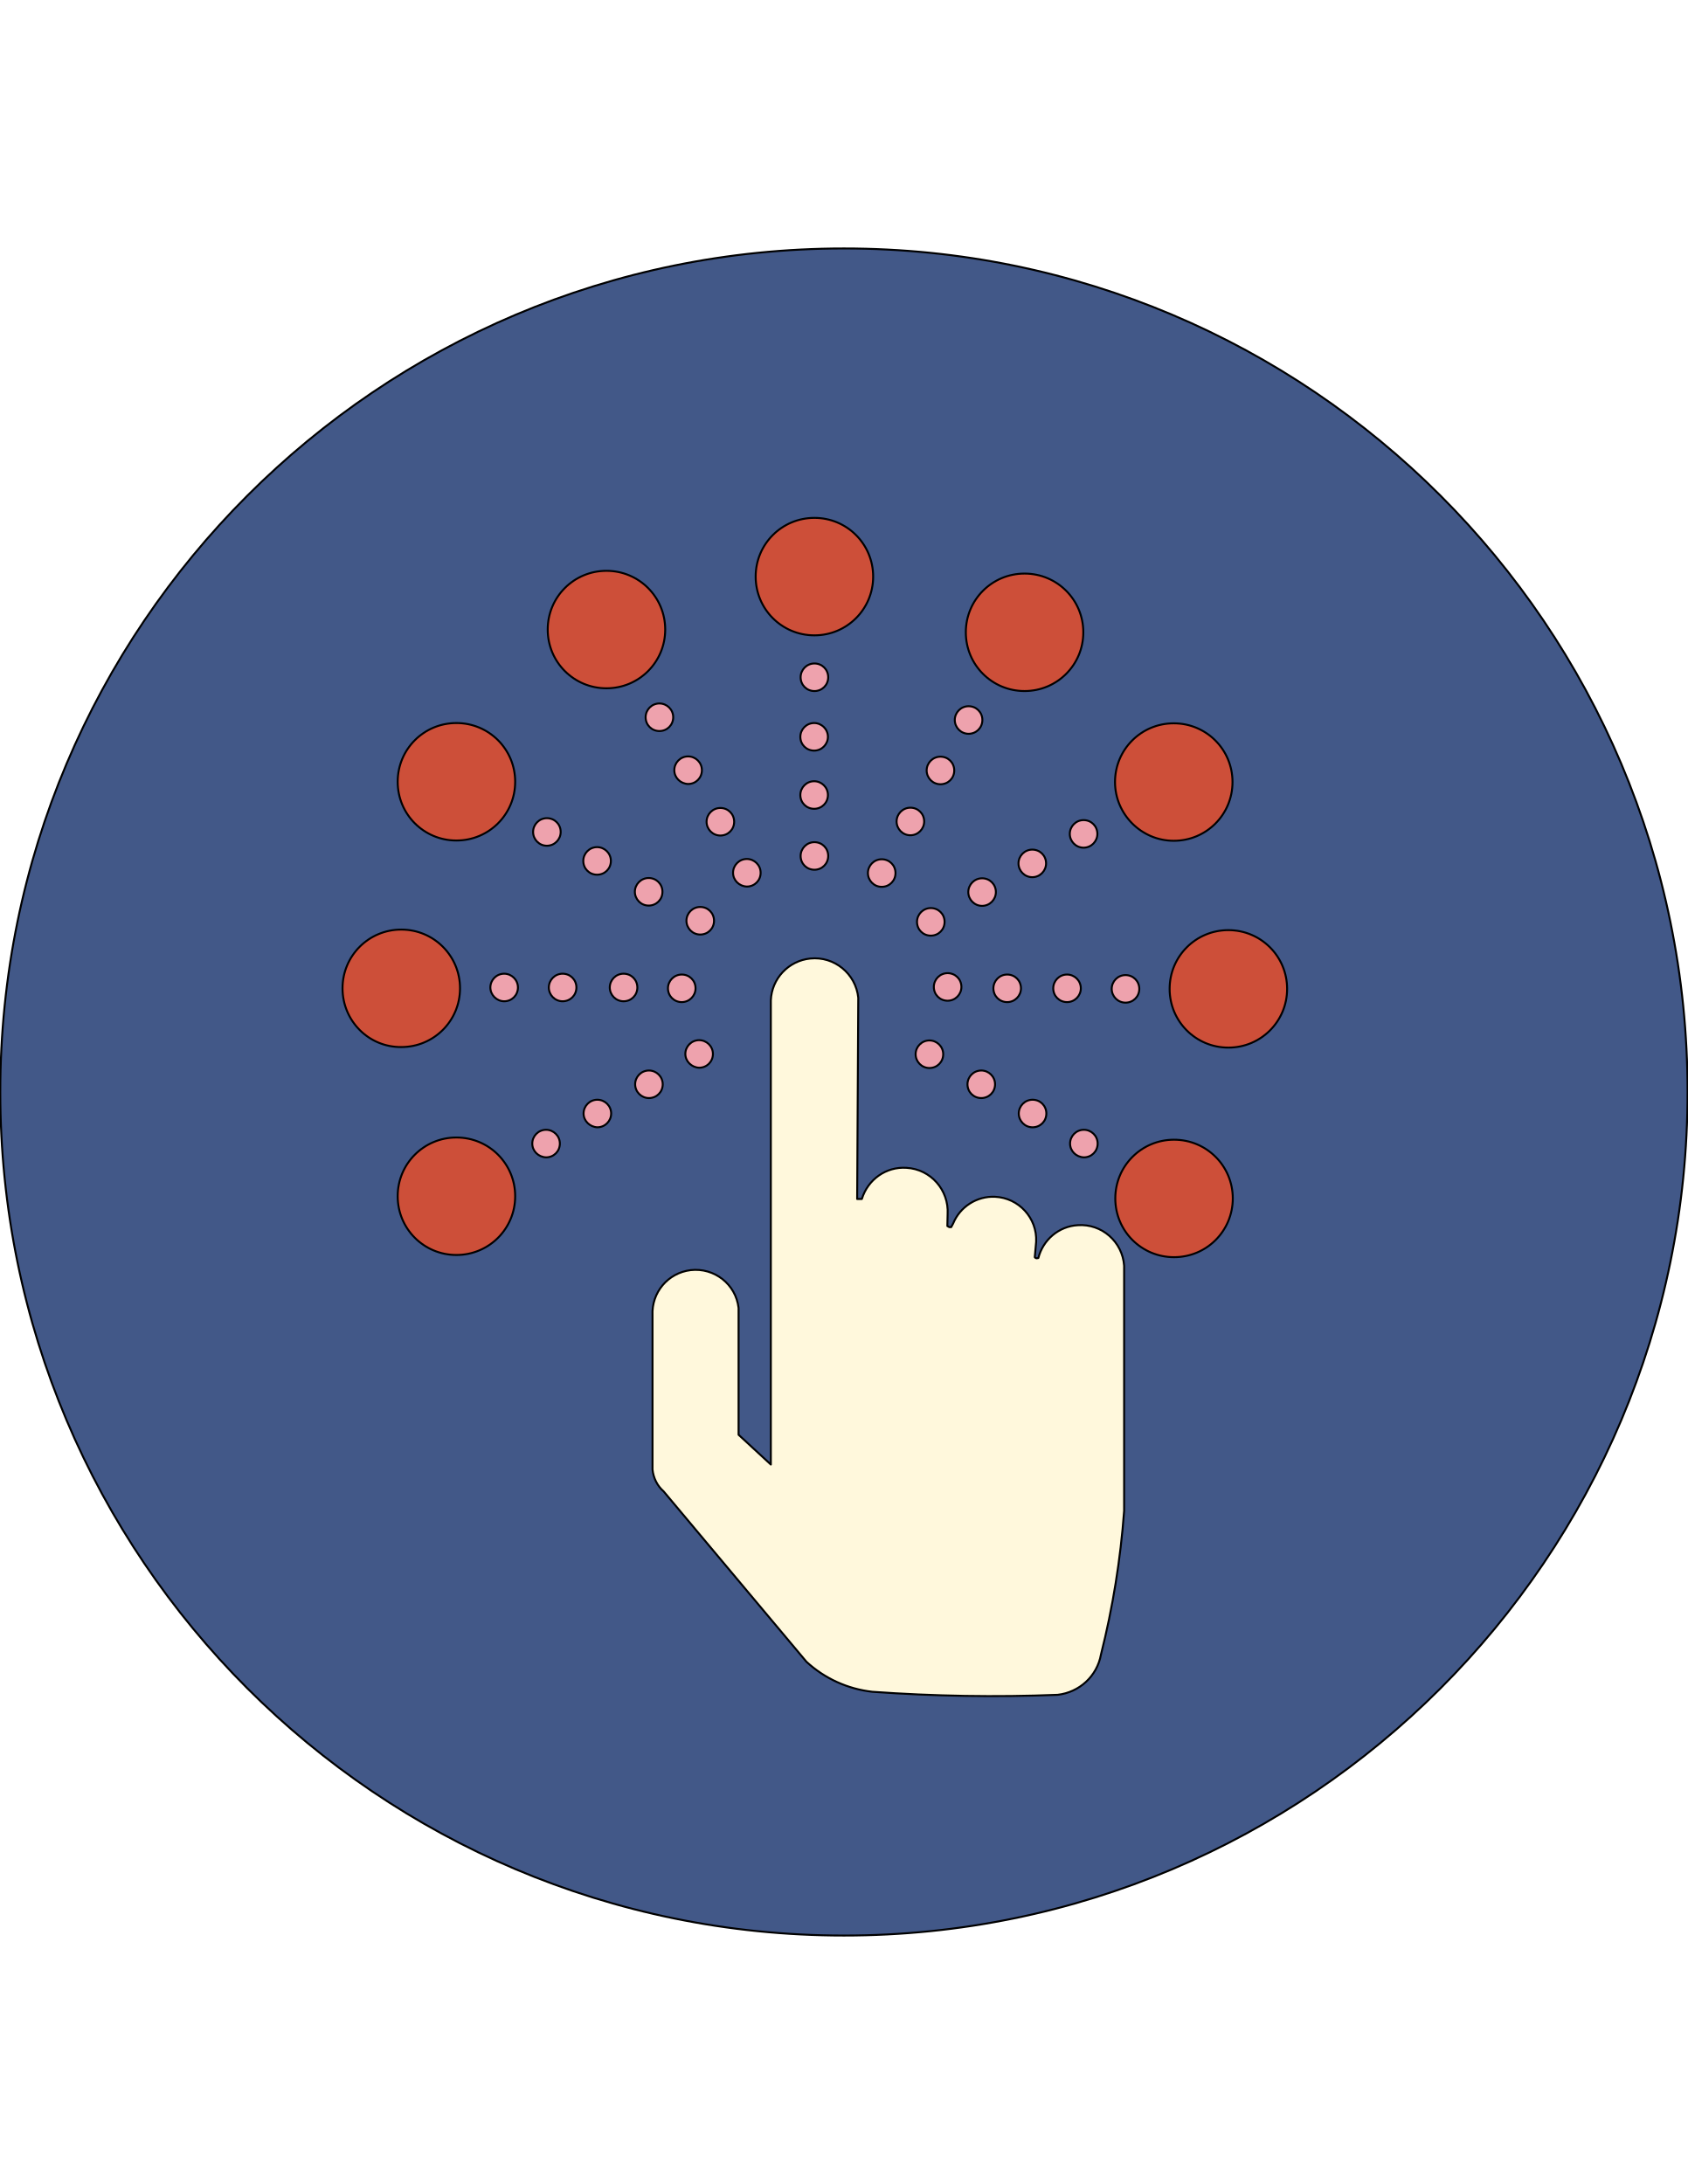
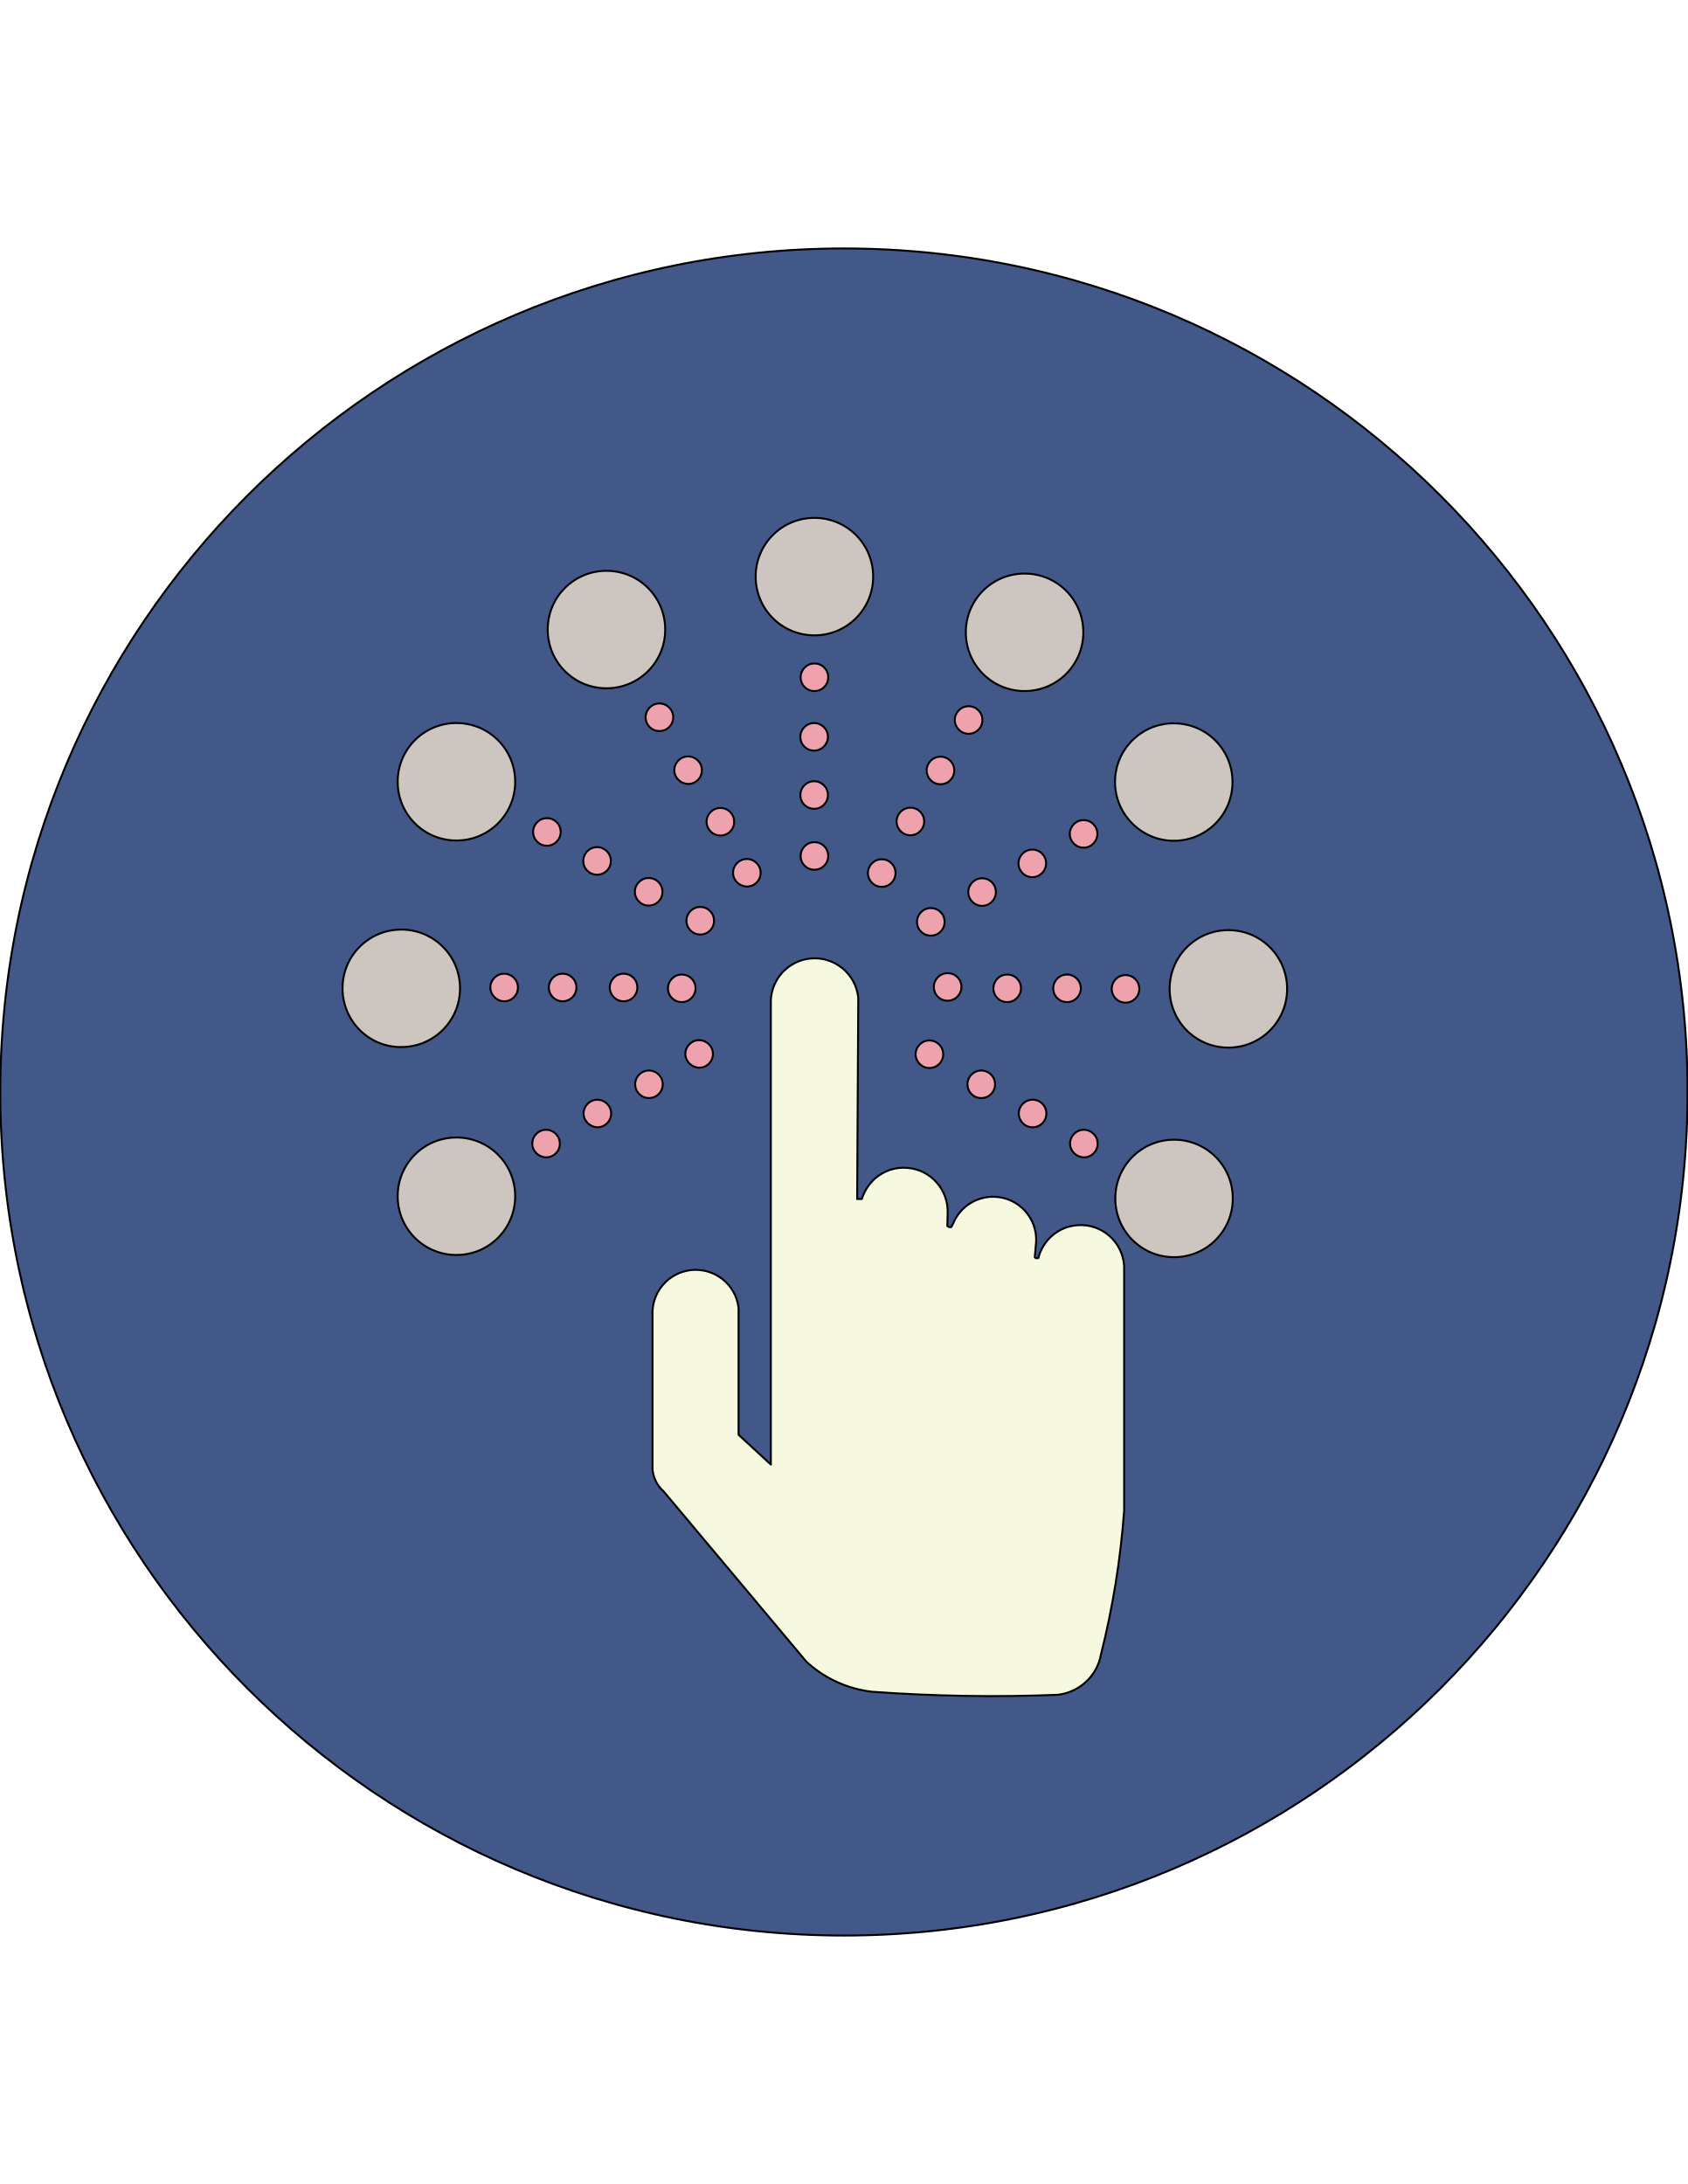
<svg xmlns="http://www.w3.org/2000/svg" version="1.1" x="0px" y="0px" viewBox="0 0 612 792" style="enable-background:new 0 0 612 792;" xml:space="preserve">
  <style type="text/css">
	.st0{fill:none;stroke:#000000;stroke-width:0.709;stroke-linecap:round;stroke-linejoin:round;stroke-miterlimit:10;}
	.fundo{fill: #425888;}
- 	.mao{fill: #FFF8DC;}
+ 	.mao{fill: #F7F8E0;}
	.circ-peq{fill:#EEA2AD;}
- 	.circ-medio{fill:#CD4F39;}
+ 	.circ-medio{fill:#CDC5BF;}


</style>
  <g id="Circulo_Grande">
    <g id="CIRCLE_45_">
      <path class="st0 fundo" d="M0.1,396C0.1,227.1,137.1,90.1,306,90.1S611.9,227.1,611.9,396S474.9,701.9,306,701.9S0.1,564.9,0.1,396    L0.1,396z" />
    </g>
  </g>
  <g id="Circulo_medio_1">
    <g id="CIRCLE">
      <path class="st0 circ-medio" d="M144.2,433.8c0-11.8,9.5-21.3,21.3-21.3c11.8,0,21.3,9.5,21.3,21.3s-9.5,21.3-21.3,21.3    C153.7,455.1,144.2,445.6,144.2,433.8L144.2,433.8z">
        <set id="m_show" attributeName="visibility" attributeType="CSS" to="visible" begin="0s; show4.end" dur=".2s" fill="freeze" />
        <set id="m_hide" attributeName="visibility" attributeType="CSS" to="hidden" begin="hide4.end" dur=".2s" fill="freeze" />
      </path>
    </g>
  </g>
  <g id="Circulo_medio_2">
    <g id="CIRCLE_1_">
      <path class="st0 circ-medio" d="M124.2,358.4c0-11.8,9.5-21.3,21.3-21.3c11.8,0,21.3,9.5,21.3,21.3c0,11.8-9.5,21.3-21.3,21.3    C133.7,379.8,124.2,370.2,124.2,358.4L124.2,358.4z">
        <set id="m_show" attributeName="visibility" attributeType="CSS" to="visible" begin="0s; show4.end" dur=".2s" fill="freeze" />
        <set id="m_hide" attributeName="visibility" attributeType="CSS" to="hidden" begin="hide4.end" dur=".2s" fill="freeze" />
      </path>
    </g>
  </g>
  <g id="Circulo_medio_3">
    <g id="CIRCLE_2_">
      <path class="st0 circ-medio" d="M144.2,283.5c0-11.8,9.5-21.3,21.3-21.3c11.8,0,21.3,9.5,21.3,21.3c0,11.8-9.5,21.3-21.3,21.3    C153.7,304.8,144.2,295.3,144.2,283.5L144.2,283.5z">
        <set id="m_show" attributeName="visibility" attributeType="CSS" to="visible" begin="0s; show4.end" dur=".2s" fill="freeze" />
        <set id="m_hide" attributeName="visibility" attributeType="CSS" to="hidden" begin="hide4.end" dur=".2s" fill="freeze" />
      </path>
    </g>
  </g>
  <g id="Circulo_medio_4">
    <g id="CIRCLE_3_">
      <path class="st0 circ-medio" d="M198.6,228.3c0-11.8,9.5-21.3,21.3-21.3s21.3,9.5,21.3,21.3c0,11.8-9.5,21.3-21.3,21.3    S198.6,240.1,198.6,228.3L198.6,228.3z">
        <set id="m_show" attributeName="visibility" attributeType="CSS" to="visible" begin="0s; show4.end" dur=".2s" fill="freeze" />
        <set id="m_hide" attributeName="visibility" attributeType="CSS" to="hidden" begin="hide4.end" dur=".2s" fill="freeze" />
      </path>
    </g>
  </g>
  <g id="Circulo_medio_5">
    <g id="CIRCLE_4_">
      <path class="st0 circ-medio" d="M274,209.1c0-11.8,9.5-21.3,21.3-21.3c11.8,0,21.3,9.5,21.3,21.3s-9.5,21.3-21.3,21.3    C283.5,230.4,274,220.9,274,209.1L274,209.1z">
        <set id="m_show" attributeName="visibility" attributeType="CSS" to="visible" begin="0s; show4.end" dur=".2s" fill="freeze" />
        <set id="m_hide" attributeName="visibility" attributeType="CSS" to="hidden" begin="hide4.end" dur=".2s" fill="freeze" />
      </path>
    </g>
  </g>
  <g id="Circulo_medio_6">
    <g id="CIRCLE_5_">
      <path class="st0 circ-medio" d="M350.2,229.3c0-11.8,9.5-21.3,21.3-21.3c11.8,0,21.3,9.5,21.3,21.3s-9.5,21.3-21.3,21.3    C359.7,250.6,350.2,241.1,350.2,229.3L350.2,229.3z">
        <set id="m_show" attributeName="visibility" attributeType="CSS" to="visible" begin="0s; show4.end" dur=".2s" fill="freeze" />
        <set id="m_hide" attributeName="visibility" attributeType="CSS" to="hidden" begin="hide4.end" dur=".2s" fill="freeze" />
      </path>
    </g>
  </g>
  <g id="Circulo_medio_7">
    <g id="CIRCLE_6_">
      <path class="st0 circ-medio" d="M404.3,283.6c0-11.8,9.5-21.3,21.3-21.3c11.8,0,21.3,9.5,21.3,21.3c0,11.8-9.5,21.3-21.3,21.3    C413.9,304.9,404.3,295.3,404.3,283.6L404.3,283.6z">
        <set id="m_show" attributeName="visibility" attributeType="CSS" to="visible" begin="0s; show4.end" dur=".2s" fill="freeze" />
        <set id="m_hide" attributeName="visibility" attributeType="CSS" to="hidden" begin="hide4.end" dur=".2s" fill="freeze" />
      </path>
    </g>
  </g>
  <g id="Circulo_medio_8">
    <g id="CIRCLE_7_">
      <path class="st0 circ-medio" d="M424.1,358.6c0-11.8,9.5-21.3,21.3-21.3s21.3,9.5,21.3,21.3c0,11.8-9.5,21.3-21.3,21.3    S424.1,370.4,424.1,358.6L424.1,358.6z">
        <set id="m_show" attributeName="visibility" attributeType="CSS" to="visible" begin="0s; show4.end" dur=".2s" fill="freeze" />
        <set id="m_hide" attributeName="visibility" attributeType="CSS" to="hidden" begin="hide4.end" dur=".2s" fill="freeze" />
      </path>
    </g>
  </g>
  <g id="Circulo_medio_9">
    <g id="CIRCLE_8_">
      <path class="st0 circ-medio" d="M404.4,434.6c0-11.8,9.5-21.3,21.3-21.3c11.8,0,21.3,9.5,21.3,21.3c0,11.8-9.5,21.3-21.3,21.3    C413.9,455.9,404.4,446.4,404.4,434.6L404.4,434.6z">
        <set id="m_show" attributeName="visibility" attributeType="CSS" to="visible" begin="0s; show4.end" dur=".2s" fill="freeze" />
        <set id="m_hide" attributeName="visibility" attributeType="CSS" to="hidden" begin="hide4.end" dur=".2s" fill="freeze" />
      </path>
    </g>
  </g>
  <g id="Circulo_peq_1">
    <g id="CIRCLE_9_">
      <path class="st0 circ-peq" d="M193,414.7c0-2.7,2.2-5,5-5c2.7,0,5,2.2,5,5s-2.2,5-5,5C195.2,419.6,193,417.4,193,414.7L193,414.7z">
        <set id="show4" attributeName="visibility" attributeType="CSS" to="visible" begin="0s; show3.end" dur=".2s" fill="freeze" />
        <set id="hide4" attributeName="visibility" attributeType="CSS" to="hidden" begin="hide3.end" dur=".2s" fill="freeze" />
      </path>
    </g>
  </g>
  <g id="Circulo_peq_2">
    <g id="CIRCLE_10_">
      <path class="st0 circ-peq" d="M211.6,403.8c0-2.7,2.2-5,5-5c2.7,0,5,2.2,5,5c0,2.7-2.2,5-5,5C213.9,408.7,211.6,406.5,211.6,403.8    L211.6,403.8z">
        <set id="show3" attributeName="visibility" attributeType="CSS" to="visible" begin="0s; show2.end" dur=".2s" fill="freeze" />
        <set id="hide3" attributeName="visibility" attributeType="CSS" to="hidden" begin="hide2.end" dur=".2s" fill="freeze" />
      </path>
    </g>
  </g>
  <g id="Circulo_peq_3">
    <g id="CIRCLE_11_">
      <path class="st0 circ-peq" d="M230.3,393.2c0-2.7,2.2-5,5-5c2.7,0,5,2.2,5,5s-2.2,5-5,5C232.6,398.2,230.3,396,230.3,393.2L230.3,393.2z">
        <set id="show2" attributeName="visibility" attributeType="CSS" to="visible" begin="0s; show.end" dur=".2s" fill="freeze" />
        <set id="hide2" attributeName="visibility" attributeType="CSS" to="hidden" begin="hide.end" dur=".2s" fill="freeze" />
      </path>
    </g>
  </g>
  <g id="Circulo_peq_4">
    <g id="CIRCLE_12_">
      <path class="st0 circ-peq" d="M248.5,382.2c0-2.7,2.2-5,5-5c2.7,0,5,2.2,5,5s-2.2,5-5,5C250.8,387.1,248.5,384.9,248.5,382.2L248.5,382.2z">
        <set id="show" attributeName="visibility" attributeType="CSS" to="visible" begin="0s; m_hide.end" dur=".2s" fill="freeze" />
        <set id="hide" attributeName="visibility" attributeType="CSS" to="hidden" begin="m_show.end" dur=".2s" fill="freeze" />
      </path>
    </g>
  </g>
  <g id="Circulo_peq_8">
    <g id="CIRCLE_13_">
      <path class="st0 circ-peq" d="M242.2,358.4c0-2.7,2.2-5,5-5s5,2.2,5,5c0,2.7-2.2,5-5,5S242.2,361.2,242.2,358.4L242.2,358.4z">
        <set id="show" attributeName="visibility" attributeType="CSS" to="visible" begin="0s; m_hide.end" dur=".2s" fill="freeze" />
        <set id="hide" attributeName="visibility" attributeType="CSS" to="hidden" begin="m_show.end" dur=".2s" fill="freeze" />
      </path>
    </g>
  </g>
  <g id="Circulo_peq_7">
    <g id="CIRCLE_14_">
      <path class="st0 circ-peq" d="M221.1,358.1c0-2.7,2.2-5,5-5s5,2.2,5,5s-2.2,5-5,5S221.1,360.8,221.1,358.1L221.1,358.1z">
        <set id="show2" attributeName="visibility" attributeType="CSS" to="visible" begin="0s; show.end" dur=".2s" fill="freeze" />
        <set id="hide2" attributeName="visibility" attributeType="CSS" to="hidden" begin="hide.end" dur=".2s" fill="freeze" />
      </path>
    </g>
  </g>
  <g id="Circulo_peq_6">
    <g id="CIRCLE_15_">
      <path class="st0 circ-peq" d="M199,358.1c0-2.7,2.2-5,5-5s5,2.2,5,5s-2.2,5-5,5S199,360.8,199,358.1L199,358.1z">
        <set id="show3" attributeName="visibility" attributeType="CSS" to="visible" begin="0s; show2.end" dur=".2s" fill="freeze" />
        <set id="hide3" attributeName="visibility" attributeType="CSS" to="hidden" begin="hide2.end" dur=".2s" fill="freeze" />
      </path>
    </g>
  </g>
  <g id="Circulo_peq_5">
    <g id="CIRCLE_16_">
      <path class="st0 circ-peq" d="M177.8,358.1c0-2.7,2.2-5,5-5c2.7,0,5,2.2,5,5s-2.2,5-5,5C180.1,363.1,177.8,360.8,177.8,358.1L177.8,358.1z">
        <set id="show4" attributeName="visibility" attributeType="CSS" to="visible" begin="0s; show3.end" dur=".2s" fill="freeze" />
        <set id="hide4" attributeName="visibility" attributeType="CSS" to="hidden" begin="hide3.end" dur=".2s" fill="freeze" />
      </path>
    </g>
  </g>
  <g id="Circulo_peq_12">
    <g id="CIRCLE_17_">
      <path class="st0 circ-peq" d="M248.9,333.9c0-2.7,2.2-5,5-5s5,2.2,5,5s-2.2,5-5,5S248.9,336.6,248.9,333.9L248.9,333.9z">
        <set id="show" attributeName="visibility" attributeType="CSS" to="visible" begin="0s; m_hide.end" dur=".2s" fill="freeze" />
        <set id="hide" attributeName="visibility" attributeType="CSS" to="hidden" begin="m_show.end" dur=".2s" fill="freeze" />
      </path>
    </g>
  </g>
  <g id="Circulo_peq_11">
    <g id="CIRCLE_18_">
      <path class="st0 circ-peq" d="M230.2,323.4c0-2.7,2.2-5,5-5s5,2.2,5,5s-2.2,5-5,5S230.2,326.1,230.2,323.4L230.2,323.4z">
        <set id="show2" attributeName="visibility" attributeType="CSS" to="visible" begin="0s; show.end" dur=".2s" fill="freeze" />
        <set id="hide2" attributeName="visibility" attributeType="CSS" to="hidden" begin="hide.end" dur=".2s" fill="freeze" />
      </path>
    </g>
  </g>
  <g id="Circulo_peq_10">
    <g id="CIRCLE_19_">
      <path class="st0 circ-peq" d="M211.5,312.2c0-2.7,2.2-5,5-5c2.7,0,5,2.2,5,5s-2.2,5-5,5C213.7,317.2,211.5,315,211.5,312.2L211.5,312.2z">
        <set id="show3" attributeName="visibility" attributeType="CSS" to="visible" begin="0s; show2.end" dur=".2s" fill="freeze" />
        <set id="hide3" attributeName="visibility" attributeType="CSS" to="hidden" begin="hide2.end" dur=".2s" fill="freeze" />
      </path>
    </g>
  </g>
  <g id="Circulo_peq_9">
    <g id="CIRCLE_20_">
      <path class="st0 circ-peq" d="M193.3,301.7c0-2.7,2.2-5,5-5s5,2.2,5,5c0,2.7-2.2,5-5,5S193.3,304.4,193.3,301.7L193.3,301.7z">
        <set id="show4" attributeName="visibility" attributeType="CSS" to="visible" begin="0s; show3.end" dur=".2s" fill="freeze" />
        <set id="hide4" attributeName="visibility" attributeType="CSS" to="hidden" begin="hide3.end" dur=".2s" fill="freeze" />
      </path>
    </g>
  </g>
  <g id="Circulo_peq_16">
    <g id="CIRCLE_21_">
      <path class="st0 circ-peq" d="M265.8,316.5c0-2.7,2.2-5,5-5c2.7,0,5,2.2,5,5s-2.2,5-5,5C268,321.4,265.8,319.2,265.8,316.5L265.8,316.5z">
        <set id="show" attributeName="visibility" attributeType="CSS" to="visible" begin="0s; m_hide.end" dur=".2s" fill="freeze" />
        <set id="hide" attributeName="visibility" attributeType="CSS" to="hidden" begin="m_show.end" dur=".2s" fill="freeze" />
      </path>
    </g>
  </g>
  <g id="Circulo_peq_15">
    <g id="CIRCLE_22_">
      <path class="st0 circ-peq" d="M256.2,298c0-2.7,2.2-5,5-5s5,2.2,5,5s-2.2,5-5,5S256.2,300.7,256.2,298L256.2,298z">
        <set id="show2" attributeName="visibility" attributeType="CSS" to="visible" begin="0s; show.end" dur=".2s" fill="freeze" />
        <set id="hide2" attributeName="visibility" attributeType="CSS" to="hidden" begin="hide.end" dur=".2s" fill="freeze" />
      </path>
    </g>
  </g>
  <g id="Circulo_peq_14">
    <g id="CIRCLE_23_">
      <path class="st0 circ-peq" d="M244.5,279.3c0-2.7,2.2-5,5-5c2.7,0,5,2.2,5,5s-2.2,5-5,5C246.7,284.2,244.5,282,244.5,279.3L244.5,279.3z">
        <set id="show3" attributeName="visibility" attributeType="CSS" to="visible" begin="0s; show2.end" dur=".2s" fill="freeze" />
        <set id="hide3" attributeName="visibility" attributeType="CSS" to="hidden" begin="hide2.end" dur=".2s" fill="freeze" />
      </path>
    </g>
  </g>
  <g id="Circulo_peq_13">
    <g id="CIRCLE_24_">
      <path class="st0 circ-peq" d="M234.1,260.1c0-2.7,2.2-5,5-5c2.7,0,5,2.2,5,5s-2.2,5-5,5C236.3,265.1,234.1,262.9,234.1,260.1L234.1,260.1z">
        <set id="show4" attributeName="visibility" attributeType="CSS" to="visible" begin="0s; show3.end" dur=".2s" fill="freeze" />
        <set id="hide4" attributeName="visibility" attributeType="CSS" to="hidden" begin="hide3.end" dur=".2s" fill="freeze" />
      </path>
    </g>
  </g>
  <g id="Circulo_peq_20">
    <g id="CIRCLE_25_">
      <path class="st0 circ-peq" d="M290.3,310.4c0-2.7,2.2-5,5-5s5,2.2,5,5s-2.2,5-5,5S290.3,313.2,290.3,310.4L290.3,310.4z">
        <set id="show" attributeName="visibility" attributeType="CSS" to="visible" begin="0s; m_hide.end" dur=".2s" fill="freeze" />
        <set id="hide" attributeName="visibility" attributeType="CSS" to="hidden" begin="m_show.end" dur=".2s" fill="freeze" />
      </path>
    </g>
  </g>
  <g id="Circulo_peq_19">
    <g id="CIRCLE_26_">
      <path class="st0 circ-peq" d="M290.2,288.3c0-2.7,2.2-5,5-5c2.7,0,5,2.2,5,5s-2.2,5-5,5C292.4,293.3,290.2,291.1,290.2,288.3L290.2,288.3z">
        <set id="show2" attributeName="visibility" attributeType="CSS" to="visible" begin="0s; show.end" dur=".2s" fill="freeze" />
        <set id="hide2" attributeName="visibility" attributeType="CSS" to="hidden" begin="hide.end" dur=".2s" fill="freeze" />
      </path>
    </g>
  </g>
  <g id="Circulo_peq_18">
    <g id="CIRCLE_27_">
      <path class="st0 circ-peq" d="M290.2,267.2c0-2.7,2.2-5,5-5c2.7,0,5,2.2,5,5c0,2.7-2.2,5-5,5C292.4,272.2,290.2,270,290.2,267.2    L290.2,267.2z">
        <set id="show3" attributeName="visibility" attributeType="CSS" to="visible" begin="0s; show2.end" dur=".2s" fill="freeze" />
        <set id="hide3" attributeName="visibility" attributeType="CSS" to="hidden" begin="hide2.end" dur=".2s" fill="freeze" />
      </path>
    </g>
  </g>
  <g id="Circulo_peq_17">
    <g id="CIRCLE_28_">
      <path class="st0 circ-peq" d="M290.3,245.6c0-2.7,2.2-5,5-5s5,2.2,5,5s-2.2,5-5,5S290.3,248.4,290.3,245.6L290.3,245.6z">
        <set id="show4" attributeName="visibility" attributeType="CSS" to="visible" begin="0s; show3.end" dur=".2s" fill="freeze" />
        <set id="hide4" attributeName="visibility" attributeType="CSS" to="hidden" begin="hide3.end" dur=".2s" fill="freeze" />
      </path>
    </g>
  </g>
  <g id="Circulo_peq_21">
    <g id="CIRCLE_29_">
      <path class="st0 circ-peq" d="M346.2,261.1c0-2.7,2.2-5,5-5s5,2.2,5,5s-2.2,5-5,5S346.2,263.8,346.2,261.1L346.2,261.1z">
        <set id="show4" attributeName="visibility" attributeType="CSS" to="visible" begin="0s; show3.end" dur=".2s" fill="freeze" />
        <set id="hide4" attributeName="visibility" attributeType="CSS" to="hidden" begin="hide3.end" dur=".2s" fill="freeze" />
      </path>
    </g>
  </g>
  <g id="Circulo_peq_22">
    <g id="CIRCLE_30_">
      <path class="st0 circ-peq" d="M336,279.4c0-2.7,2.2-5,5-5s5,2.2,5,5s-2.2,5-5,5S336,282.1,336,279.4L336,279.4z">
        <set id="show3" attributeName="visibility" attributeType="CSS" to="visible" begin="0s; show2.end" dur=".2s" fill="freeze" />
        <set id="hide3" attributeName="visibility" attributeType="CSS" to="hidden" begin="hide2.end" dur=".2s" fill="freeze" />
      </path>
    </g>
  </g>
  <g id="Circulo_peq_23">
    <g id="CIRCLE_31_">
      <path class="st0 circ-peq" d="M325.1,297.9c0-2.7,2.2-5,5-5s5,2.2,5,5c0,2.7-2.2,5-5,5S325.1,300.6,325.1,297.9L325.1,297.9z">
        <set id="show2" attributeName="visibility" attributeType="CSS" to="visible" begin="0s; show.end" dur=".2s" fill="freeze" />
        <set id="hide2" attributeName="visibility" attributeType="CSS" to="hidden" begin="hide.end" dur=".2s" fill="freeze" />
      </path>
    </g>
  </g>
  <g id="Circulo_peq_24">
    <g id="CIRCLE_32_">
      <path class="st0 circ-peq" d="M314.7,316.6c0-2.7,2.2-5,5-5s5,2.2,5,5s-2.2,5-5,5S314.7,319.3,314.7,316.6L314.7,316.6z">
        <set id="show" attributeName="visibility" attributeType="CSS" to="visible" begin="0s; m_hide.end" dur=".2s" fill="freeze" />
        <set id="hide" attributeName="visibility" attributeType="CSS" to="hidden" begin="m_show.end" dur=".2s" fill="freeze" />
      </path>
    </g>
  </g>
  <g id="Circulo_peq_28">
    <g id="CIRCLE_33_">
      <path class="st0 circ-peq" d="M332.5,334.3c0-2.7,2.2-5,5-5s5,2.2,5,5s-2.2,5-5,5S332.5,337.1,332.5,334.3L332.5,334.3z">
        <set id="show" attributeName="visibility" attributeType="CSS" to="visible" begin="0s; m_hide.end" dur=".2s" fill="freeze" />
        <set id="hide" attributeName="visibility" attributeType="CSS" to="hidden" begin="m_show.end" dur=".2s" fill="freeze" />
      </path>
    </g>
  </g>
  <g id="Circulo_peq_27">
    <g id="CIRCLE_34_">
      <path class="st0 circ-peq" d="M351.1,323.5c0-2.7,2.2-5,5-5s5,2.2,5,5c0,2.7-2.2,5-5,5S351.1,326.2,351.1,323.5L351.1,323.5z">
        <set id="show2" attributeName="visibility" attributeType="CSS" to="visible" begin="0s; show.end" dur=".2s" fill="freeze" />
        <set id="hide2" attributeName="visibility" attributeType="CSS" to="hidden" begin="hide.end" dur=".2s" fill="freeze" />
      </path>
    </g>
  </g>
  <g id="Circulo_peq_26">
    <g id="CIRCLE_35_">
      <path class="st0 circ-peq" d="M369.3,313.1c0-2.7,2.2-5,5-5s5,2.2,5,5c0,2.7-2.2,5-5,5S369.3,315.8,369.3,313.1L369.3,313.1z">
        <set id="show3" attributeName="visibility" attributeType="CSS" to="visible" begin="0s; show2.end" dur=".2s" fill="freeze" />
        <set id="hide3" attributeName="visibility" attributeType="CSS" to="hidden" begin="hide2.end" dur=".2s" fill="freeze" />
      </path>
    </g>
  </g>
  <g id="Circulo_peq_25">
    <g id="CIRCLE_36_">
      <path class="st0 circ-peq" d="M387.9,302.4c0-2.7,2.2-5,5-5s5,2.2,5,5c0,2.7-2.2,5-5,5S387.9,305.1,387.9,302.4L387.9,302.4z">
        <set id="show4" attributeName="visibility" attributeType="CSS" to="visible" begin="0s; show3.end" dur=".2s" fill="freeze" />
        <set id="hide4" attributeName="visibility" attributeType="CSS" to="hidden" begin="hide3.end" dur=".2s" fill="freeze" />
      </path>
    </g>
  </g>
  <g id="Circulo_peq_32">
    <g id="CIRCLE_37_">
      <path class="st0 circ-peq" d="M338.6,357.9c0-2.7,2.2-5,5-5s5,2.2,5,5c0,2.7-2.2,5-5,5S338.6,360.7,338.6,357.9L338.6,357.9z">
        <set id="show" attributeName="visibility" attributeType="CSS" to="visible" begin="0s; m_hide.end" dur=".2s" fill="freeze" />
        <set id="hide" attributeName="visibility" attributeType="CSS" to="hidden" begin="m_show.end" dur=".2s" fill="freeze" />
      </path>
    </g>
  </g>
  <g id="Circulo_peq_31">
    <g id="CIRCLE_38_">
      <path class="st0 circ-peq" d="M360.2,358.4c0-2.7,2.2-5,5-5s5,2.2,5,5c0,2.7-2.2,5-5,5S360.2,361.2,360.2,358.4L360.2,358.4z">
        <set id="show2" attributeName="visibility" attributeType="CSS" to="visible" begin="0s; show.end" dur=".2s" fill="freeze" />
        <set id="hide2" attributeName="visibility" attributeType="CSS" to="hidden" begin="hide.end" dur=".2s" fill="freeze" />
      </path>
    </g>
  </g>
  <g id="Circulo_peq_30">
    <g id="CIRCLE_39_">
      <path class="st0 circ-peq" d="M381.9,358.4c0-2.7,2.2-5,5-5c2.7,0,5,2.2,5,5c0,2.7-2.2,5-5,5C384.1,363.4,381.9,361.2,381.9,358.4    L381.9,358.4z">
        <set id="show3" attributeName="visibility" attributeType="CSS" to="visible" begin="0s; show2.end" dur=".2s" fill="freeze" />
        <set id="hide3" attributeName="visibility" attributeType="CSS" to="hidden" begin="hide2.end" dur=".2s" fill="freeze" />
      </path>
    </g>
  </g>
  <g id="Circulo_peq_29">
    <g id="CIRCLE_40_">
      <path class="st0 circ-peq" d="M403.1,358.6c0-2.7,2.2-5,5-5s5,2.2,5,5s-2.2,5-5,5S403.1,361.3,403.1,358.6L403.1,358.6z">
        <set id="show4" attributeName="visibility" attributeType="CSS" to="visible" begin="0s; show3.end" dur=".2s" fill="freeze" />
        <set id="hide4" attributeName="visibility" attributeType="CSS" to="hidden" begin="hide3.end" dur=".2s" fill="freeze" />
      </path>
    </g>
  </g>
  <g id="Circulo_peq_36">
    <g id="CIRCLE_41_">
      <path class="st0 circ-peq" d="M332,382.3c0-2.7,2.2-5,5-5c2.7,0,5,2.2,5,5s-2.2,5-5,5C334.2,387.3,332,385,332,382.3L332,382.3z">
        <set id="show" attributeName="visibility" attributeType="CSS" to="visible" begin="0s; m_hide.end" dur=".2s" fill="freeze" />
        <set id="hide" attributeName="visibility" attributeType="CSS" to="hidden" begin="m_show.end" dur=".2s" fill="freeze" />
      </path>
    </g>
  </g>
  <g id="Circulo_peq_35">
    <g id="CIRCLE_42_">
      <path class="st0 circ-peq" d="M350.8,393.2c0-2.7,2.2-5,5-5c2.7,0,5,2.2,5,5s-2.2,5-5,5C353,398.2,350.8,396,350.8,393.2L350.8,393.2z">
        <set id="show2" attributeName="visibility" attributeType="CSS" to="visible" begin="0s; show.end" dur=".2s" fill="freeze" />
        <set id="hide2" attributeName="visibility" attributeType="CSS" to="hidden" begin="hide.end" dur=".2s" fill="freeze" />
      </path>
    </g>
  </g>
  <g id="Circulo_peq_34">
    <g id="CIRCLE_43_">
      <path class="st0 circ-peq" d="M369.4,403.8c0-2.7,2.2-5,5-5s5,2.2,5,5s-2.2,5-5,5S369.4,406.5,369.4,403.8L369.4,403.8z">
        <set id="show3" attributeName="visibility" attributeType="CSS" to="visible" begin="0s; show2.end" dur=".2s" fill="freeze" />
        <set id="hide3" attributeName="visibility" attributeType="CSS" to="hidden" begin="hide2.end" dur=".2s" fill="freeze" />
      </path>
    </g>
  </g>
  <g id="Circulo_peq_33">
    <g id="CIRCLE_44_">
      <path class="st0 circ-peq" d="M388,414.7c0-2.7,2.2-5,5-5c2.7,0,5,2.2,5,5s-2.2,5-5,5C390.2,419.6,388,417.4,388,414.7L388,414.7z">
        <set id="show4" attributeName="visibility" attributeType="CSS" to="visible" begin="0s; show3.end" dur=".2s" fill="freeze" />
        <set id="hide4" attributeName="visibility" attributeType="CSS" to="hidden" begin="hide3.end" dur=".2s" fill="freeze" />
      </path>
    </g>
  </g>
  <g id="Mao">
    <g id="LWPOLYLINE">
      <path class="st0 mao" d="M311.2,361.8c-0.9-8.7-8.7-15.1-17.4-14.2c-7.9,0.8-14,7.3-14.3,15.2v168.3l-11.7-10.8c0,0,0-46,0-46    c-1-8.6-8.8-14.7-17.4-13.7c-8.2,1-14.2,8.1-13.8,16.4c0,0,0,55.9,0,55.9c0.3,3,1.7,5.9,4,7.9l51.8,61.8c6.6,6.1,15,9.9,23.9,10.9    c22.4,1.6,44.8,2,67.2,1.1c7.9-0.9,14.3-6.8,15.7-14.6c4.3-17.1,7.1-34.5,8.4-52.1v-88.9c-0.6-8.7-8.1-15.3-16.8-14.7    c-6.9,0.4-12.6,5.3-14.3,11.9l-0.6,0.1l-0.4-0.1l-0.3-0.3l0.5-5.6c0.4-8.6-6.3-15.9-14.9-16.3c-6.6-0.3-12.7,3.6-15.2,9.7    l-0.7,1.3l-0.7,0l-0.7-0.4l0.1-4.3c0.5-8.7-6.1-16.3-14.9-16.8c-7.4-0.5-14,4.2-16.2,11.3c0,0-1.7,0-1.7,0    S311.2,361.8,311.2,361.8z" />
    </g>
  </g>
</svg>
